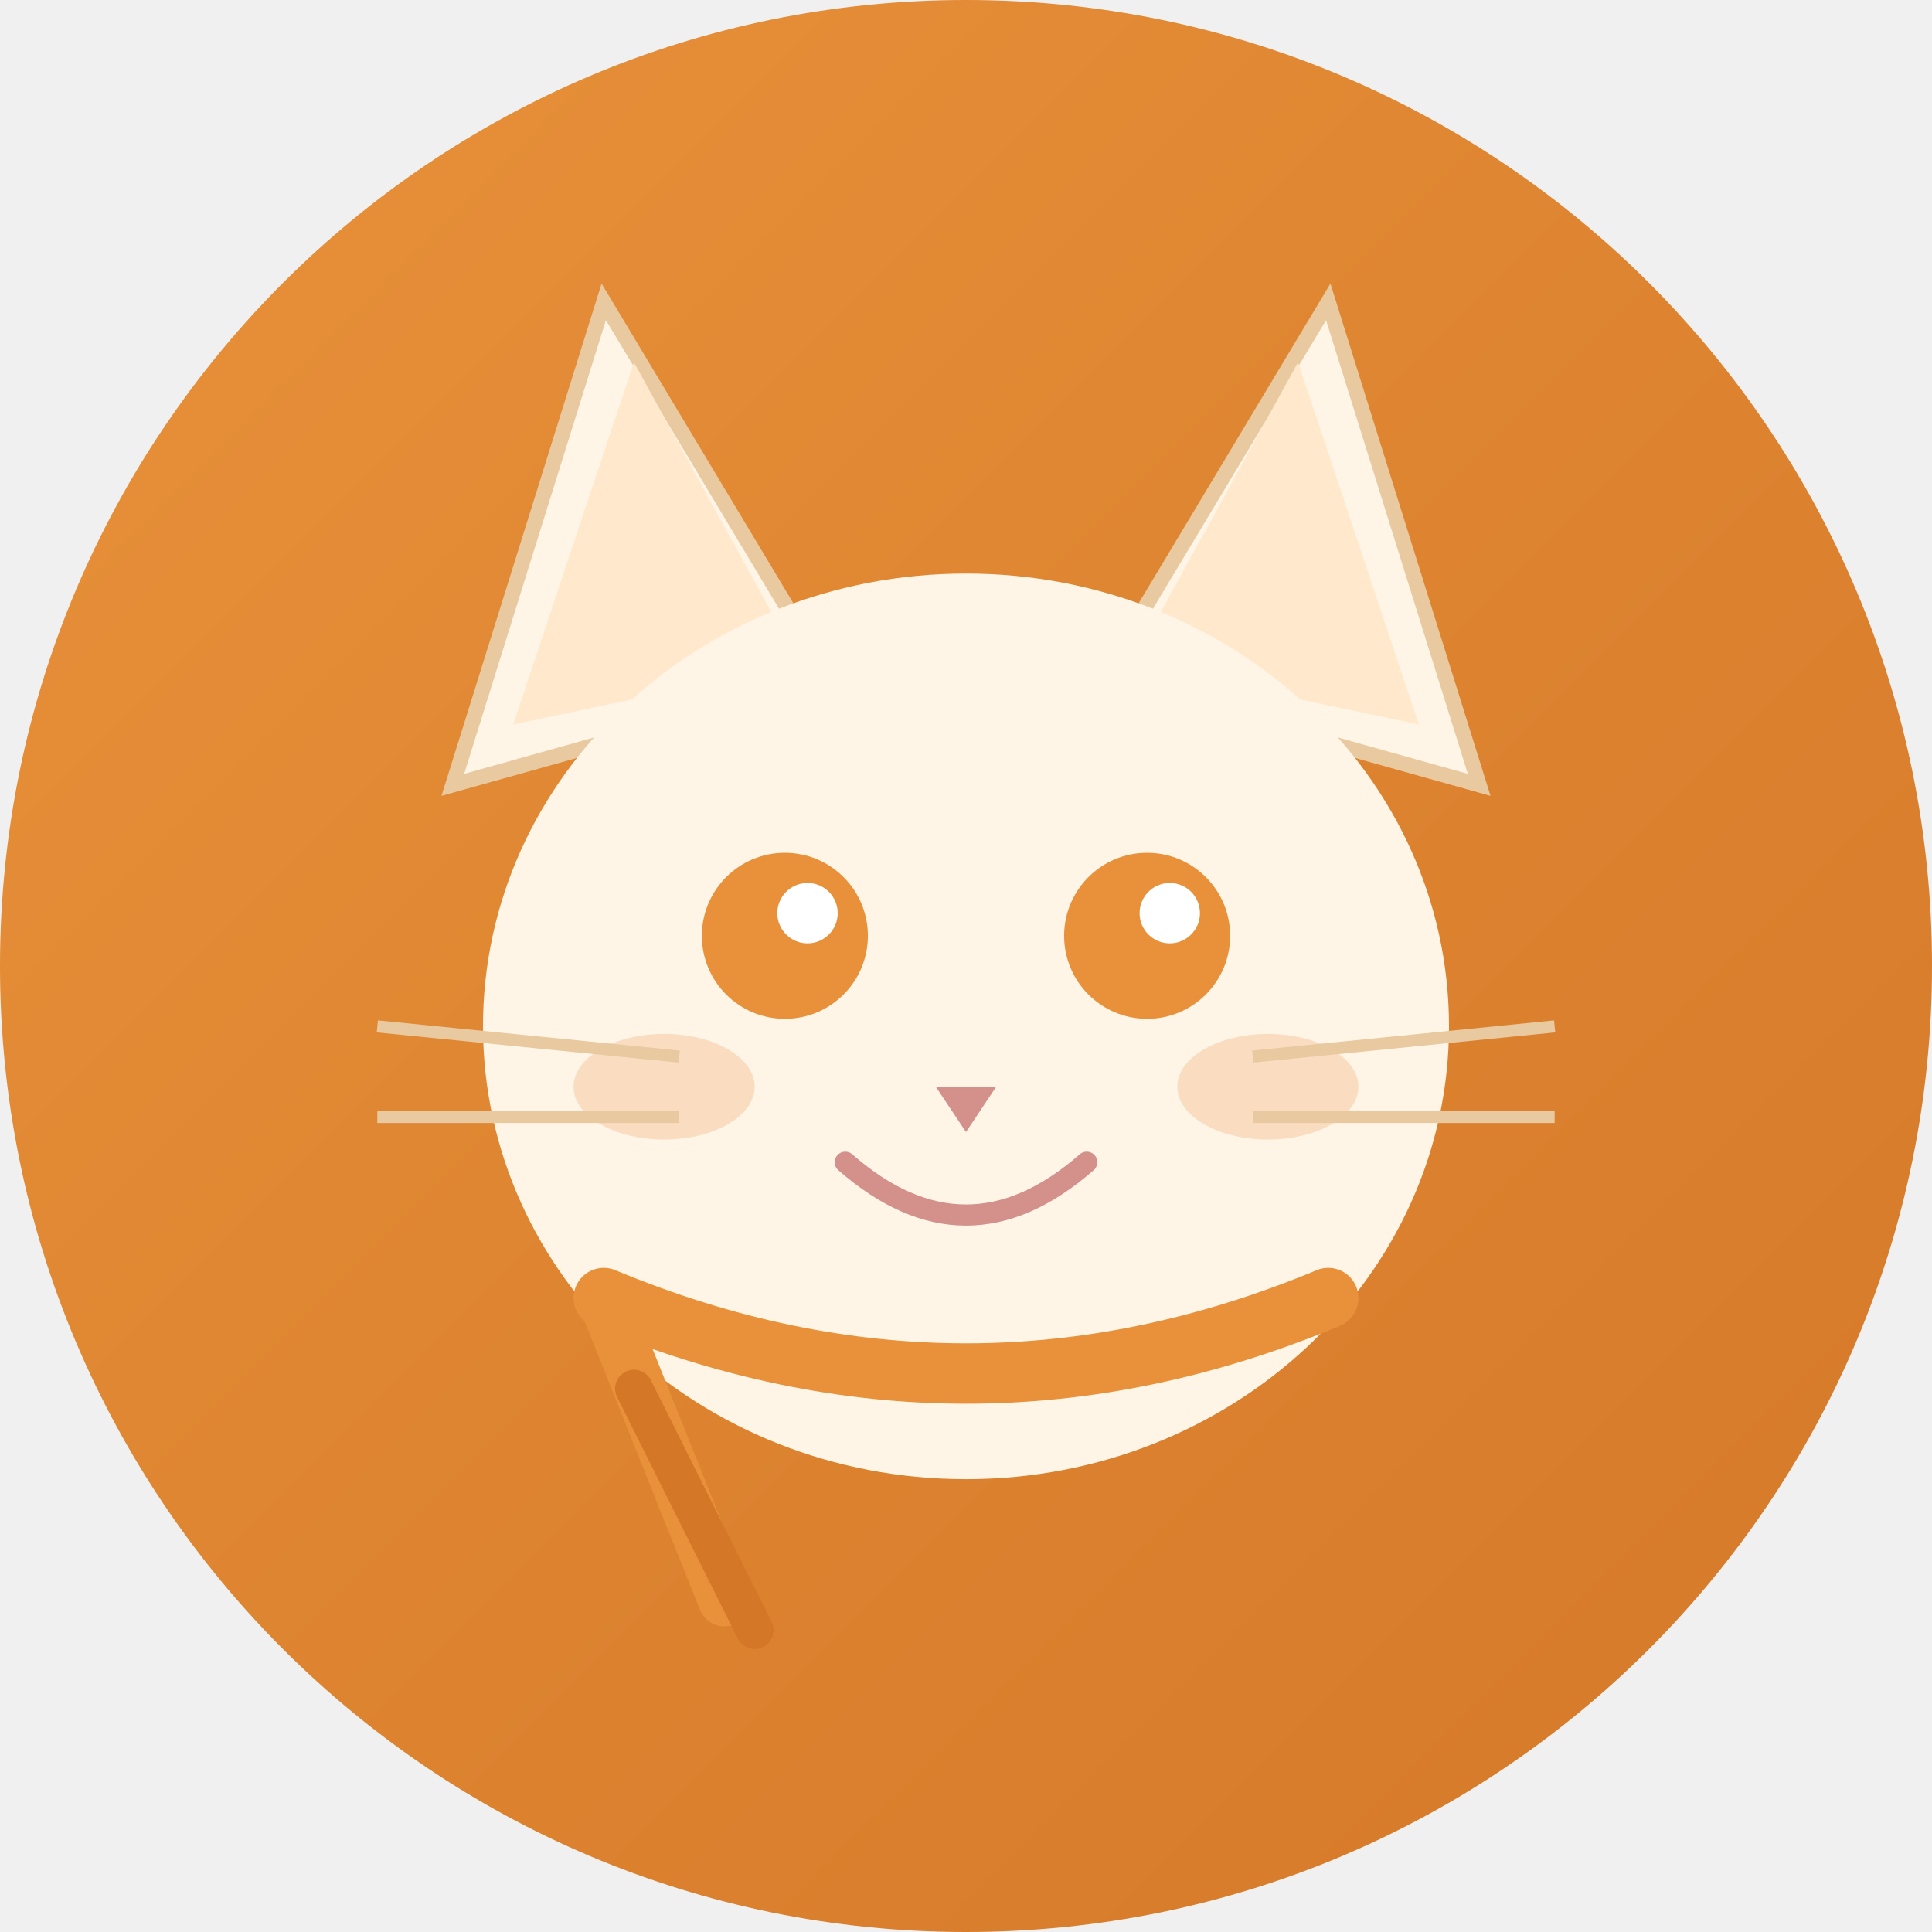
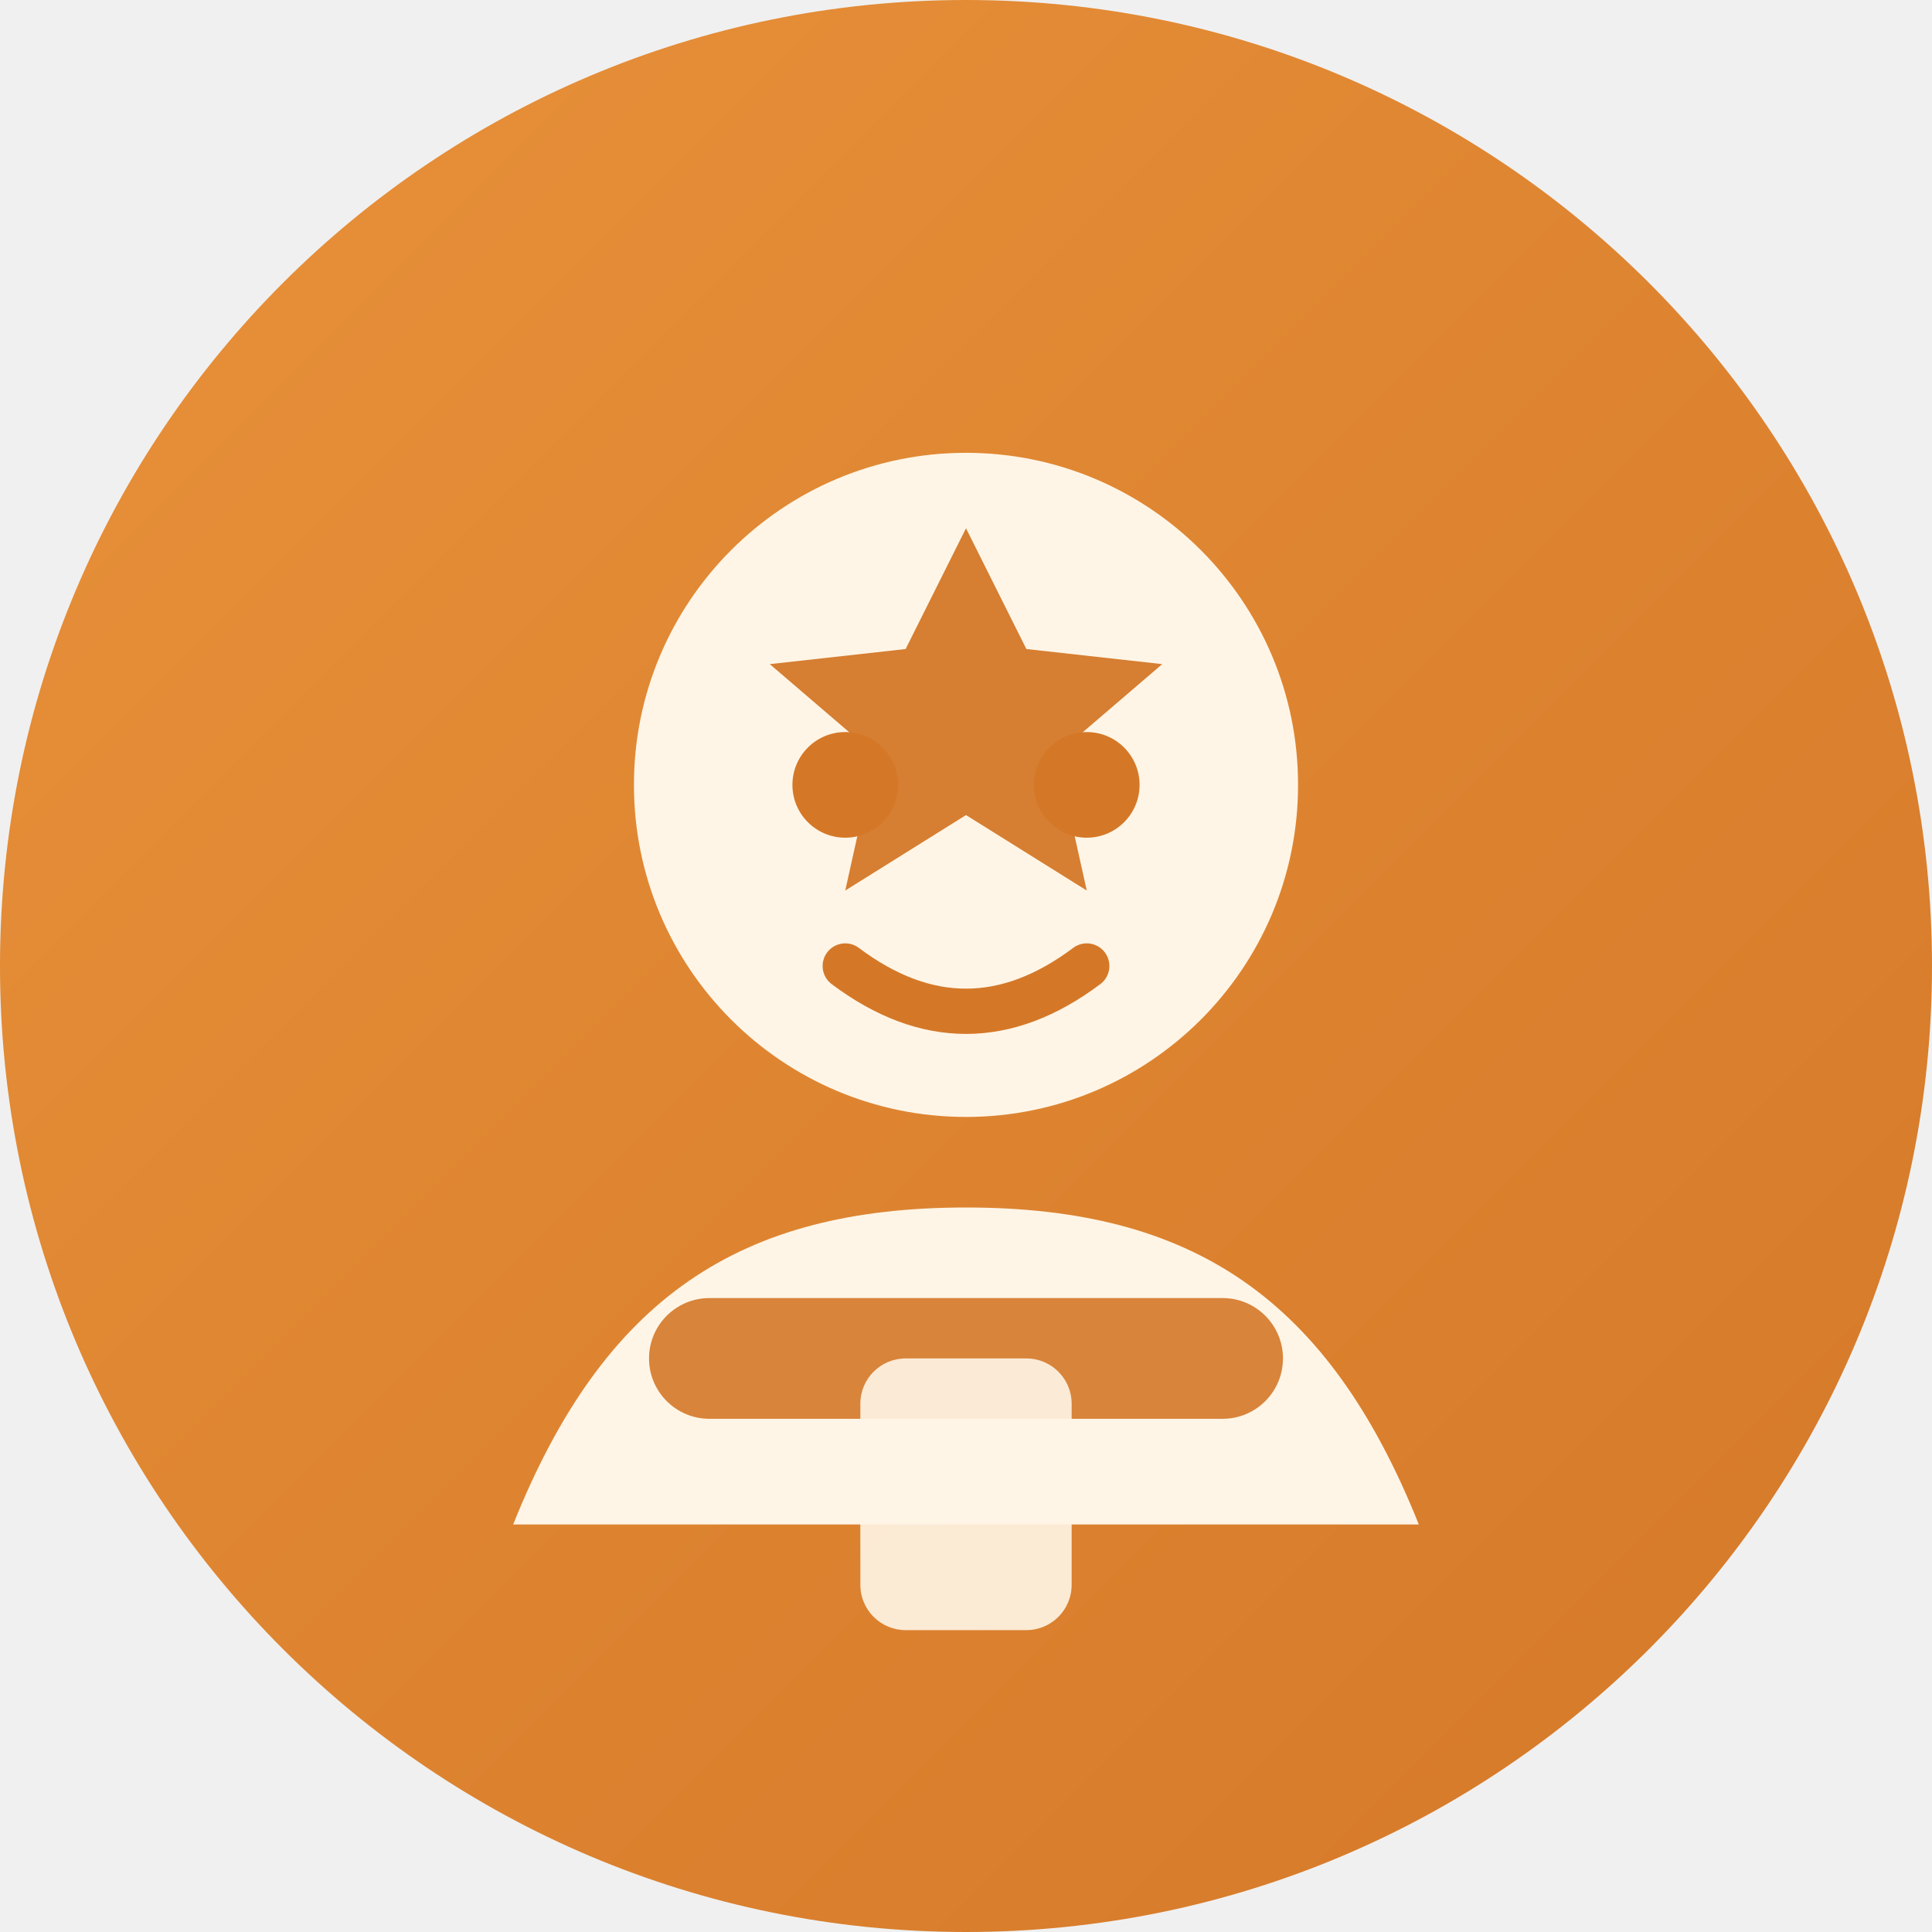
<svg xmlns="http://www.w3.org/2000/svg" viewBox="0 0 128 128" width="128" height="128">
  <defs>
    <linearGradient id="bg2" x1="0" y1="0" x2="1" y2="1">
      <stop offset="0%" stop-color="#E8913A" />
      <stop offset="100%" stop-color="#D47828" />
    </linearGradient>
  </defs>
  <circle cx="64" cy="64" r="64" fill="url(#bg2)" />
-   <path d="M30 52 L40 20 L55 45 Z" fill="#FFF5E6" stroke="#E8C9A0" stroke-width="1" />
-   <path d="M98 52 L88 20 L73 45 Z" fill="#FFF5E6" stroke="#E8C9A0" stroke-width="1" />
-   <path d="M34 48 L42 24 L53 44 Z" fill="#FFE8CC" />
-   <path d="M94 48 L86 24 L75 44 Z" fill="#FFE8CC" />
-   <ellipse cx="64" cy="68" rx="32" ry="30" fill="#FFF5E6" />
-   <ellipse cx="52" cy="62" rx="5.5" ry="5.5" fill="#E8913A" />
-   <ellipse cx="76" cy="62" rx="5.5" ry="5.5" fill="#E8913A" />
-   <circle cx="53.5" cy="60.5" r="2" fill="white" />
-   <circle cx="77.5" cy="60.5" r="2" fill="white" />
-   <ellipse cx="44" cy="72" rx="6" ry="3.5" fill="#F5C49A" opacity="0.5" />
-   <ellipse cx="84" cy="72" rx="6" ry="3.5" fill="#F5C49A" opacity="0.5" />
-   <path d="M62 72 L64 75 L66 72 Z" fill="#D4908A" />
-   <path d="M56 77 Q64 84 72 77" fill="none" stroke="#D4908A" stroke-width="1.4" stroke-linecap="round" />
-   <path d="M40 86 Q64 96 88 86" fill="none" stroke="#E8913A" stroke-width="4" stroke-linecap="round" />
-   <path d="M40 86 Q44 96 48 106" fill="none" stroke="#E8913A" stroke-width="3.5" stroke-linecap="round" />
-   <path d="M42 92 Q46 100 50 108" fill="none" stroke="#D47828" stroke-width="2.5" stroke-linecap="round" />
-   <line x1="25" y1="68" x2="45" y2="70" stroke="#E8C9A0" stroke-width="0.8" />
-   <line x1="25" y1="74" x2="45" y2="74" stroke="#E8C9A0" stroke-width="0.8" />
-   <line x1="83" y1="70" x2="103" y2="68" stroke="#E8C9A0" stroke-width="0.8" />
-   <line x1="83" y1="74" x2="103" y2="74" stroke="#E8C9A0" stroke-width="0.8" />
+   <circle cx="64" cy="52" r="22" fill="#FFF5E6" />
+   <path d="M34 101 C40 86, 49 80, 64 80 C79 80, 88 86, 94 101" fill="#FFF5E6" />
+   <path d="M64 35 L68 43 L77 44 L70 50 L72 59 L64 54 L56 59 L58 50 L51 44 L60 43 Z" fill="#D47828" opacity="0.95" />
+   <circle cx="56" cy="52" r="3.5" fill="#D47828" />
+   <circle cx="72" cy="52" r="3.5" fill="#D47828" />
+   <path d="M56 64 Q64 70 72 64" fill="none" stroke="#D47828" stroke-width="3" stroke-linecap="round" />
+   <rect x="43" y="86" width="42" height="8" rx="4" fill="#D47828" opacity="0.9" />
+   <rect x="57" y="90" width="14" height="18" rx="3" fill="#FFF5E6" opacity="0.9" />
</svg>
